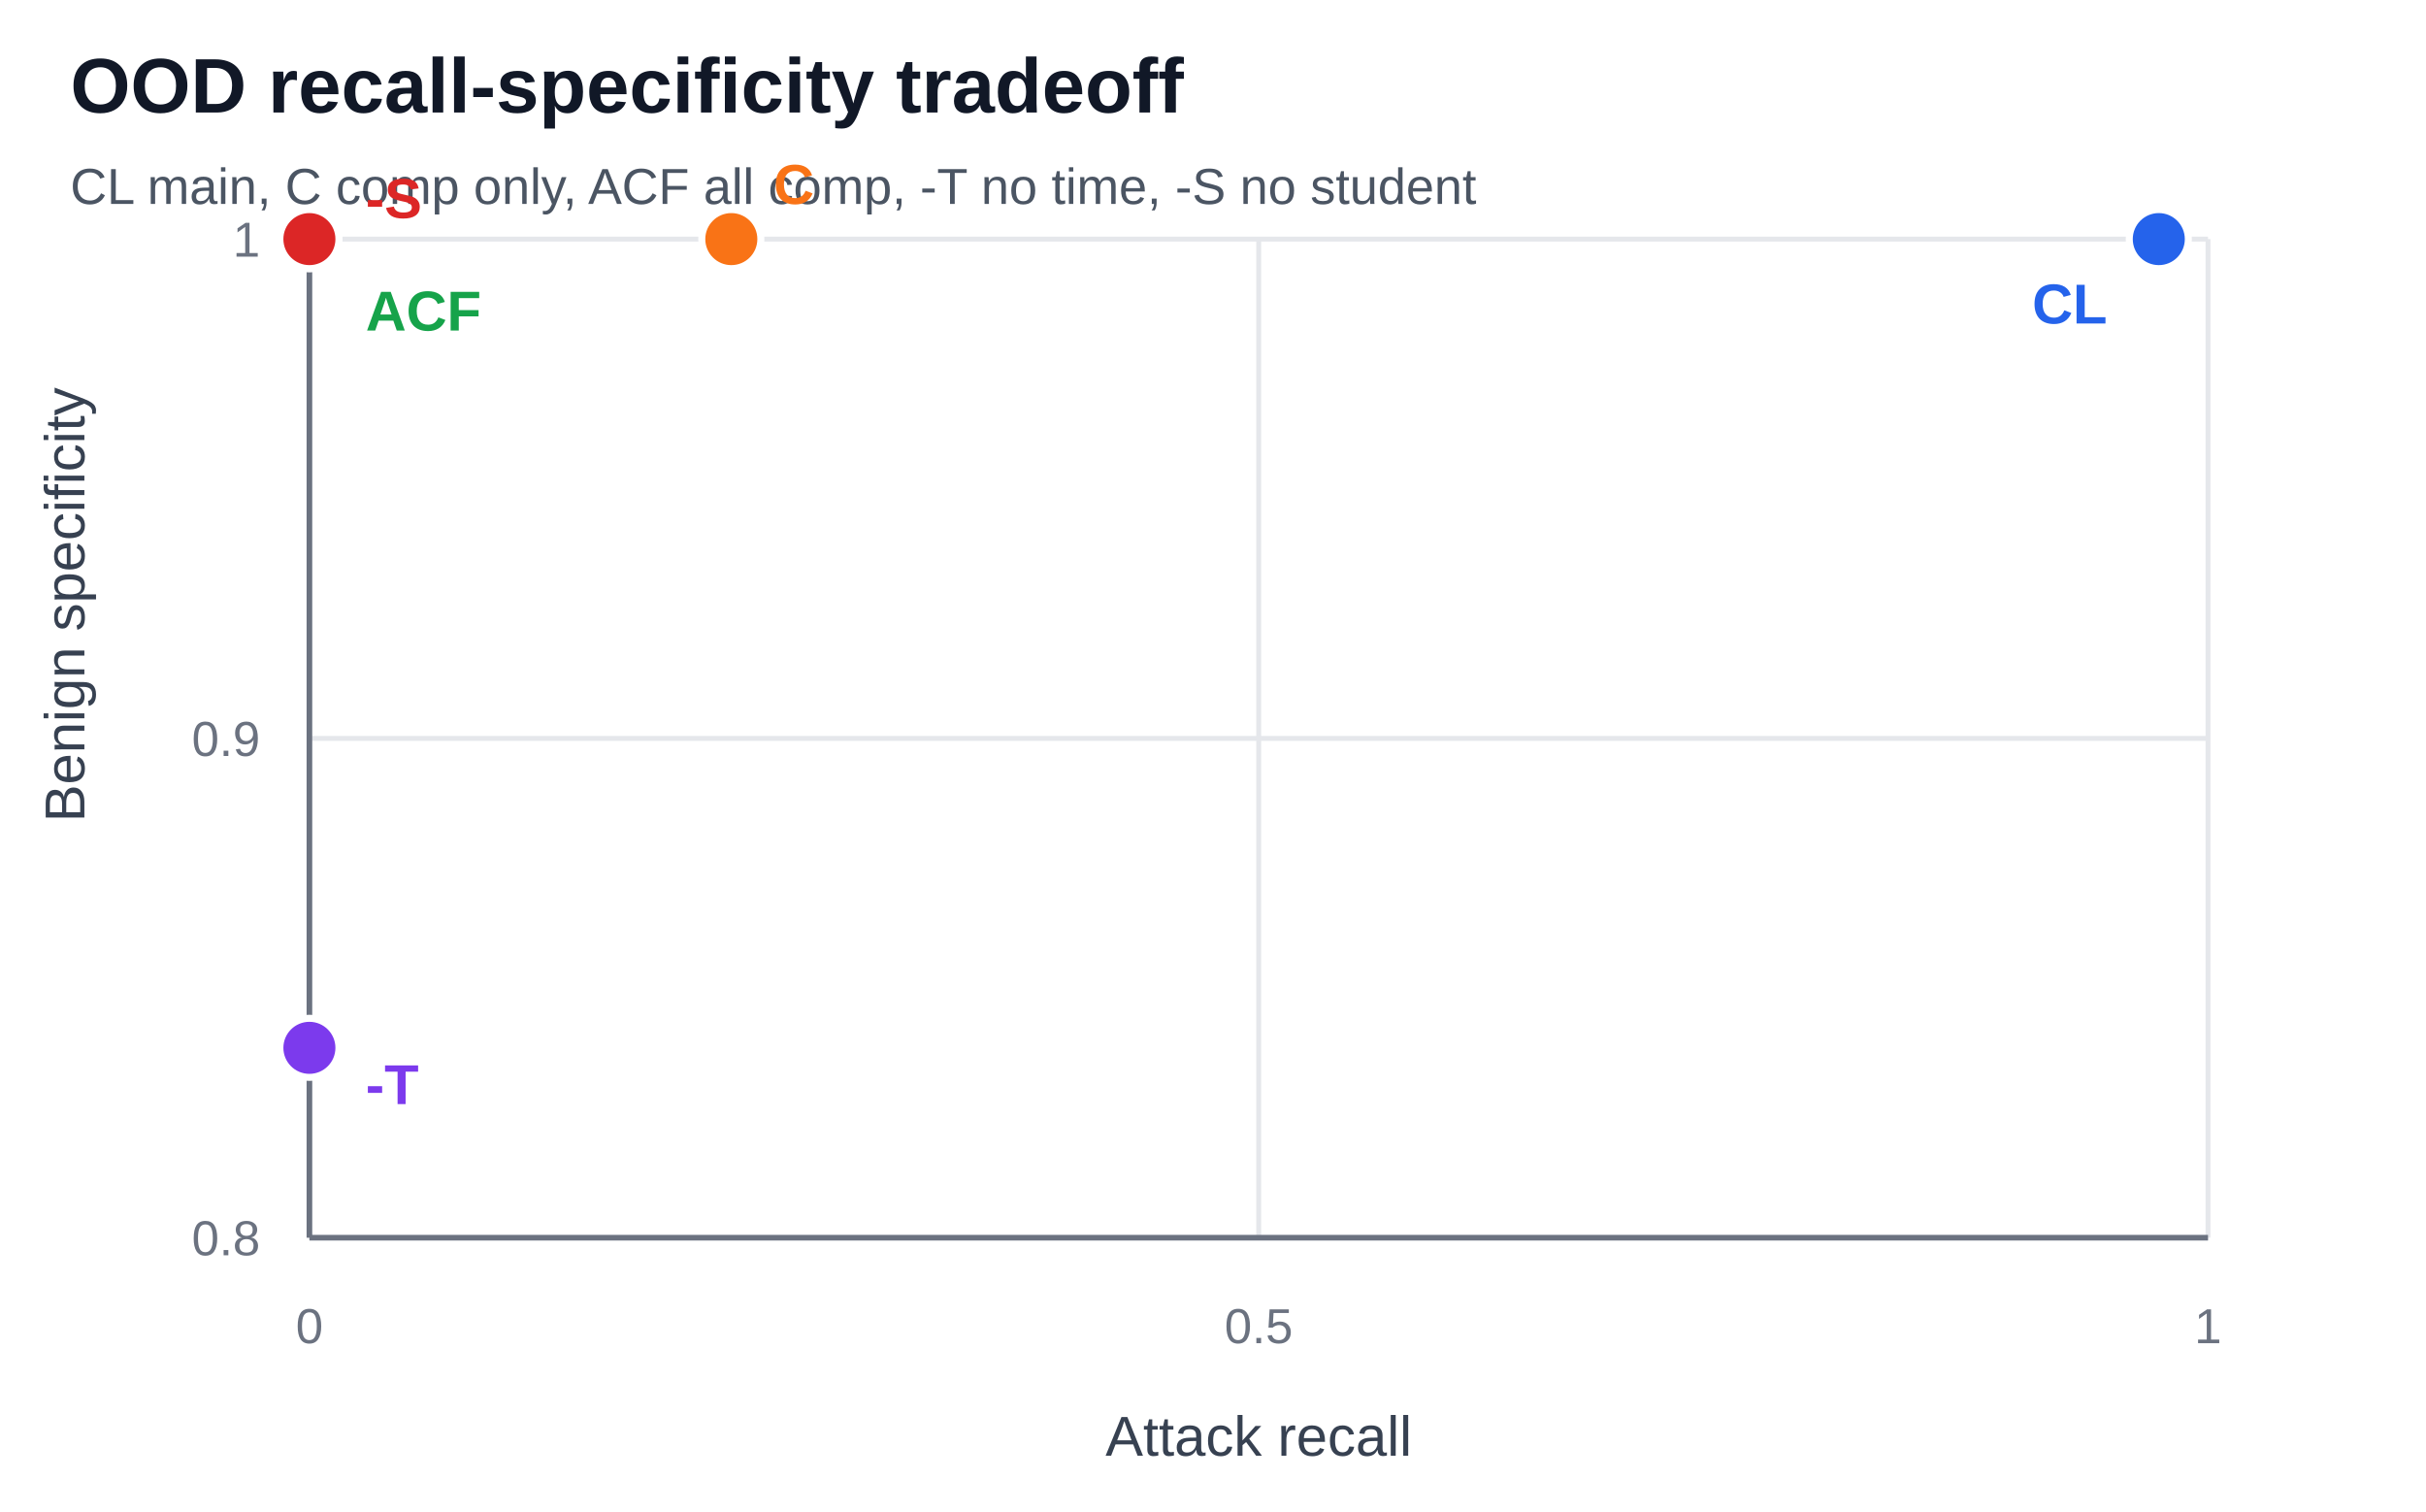
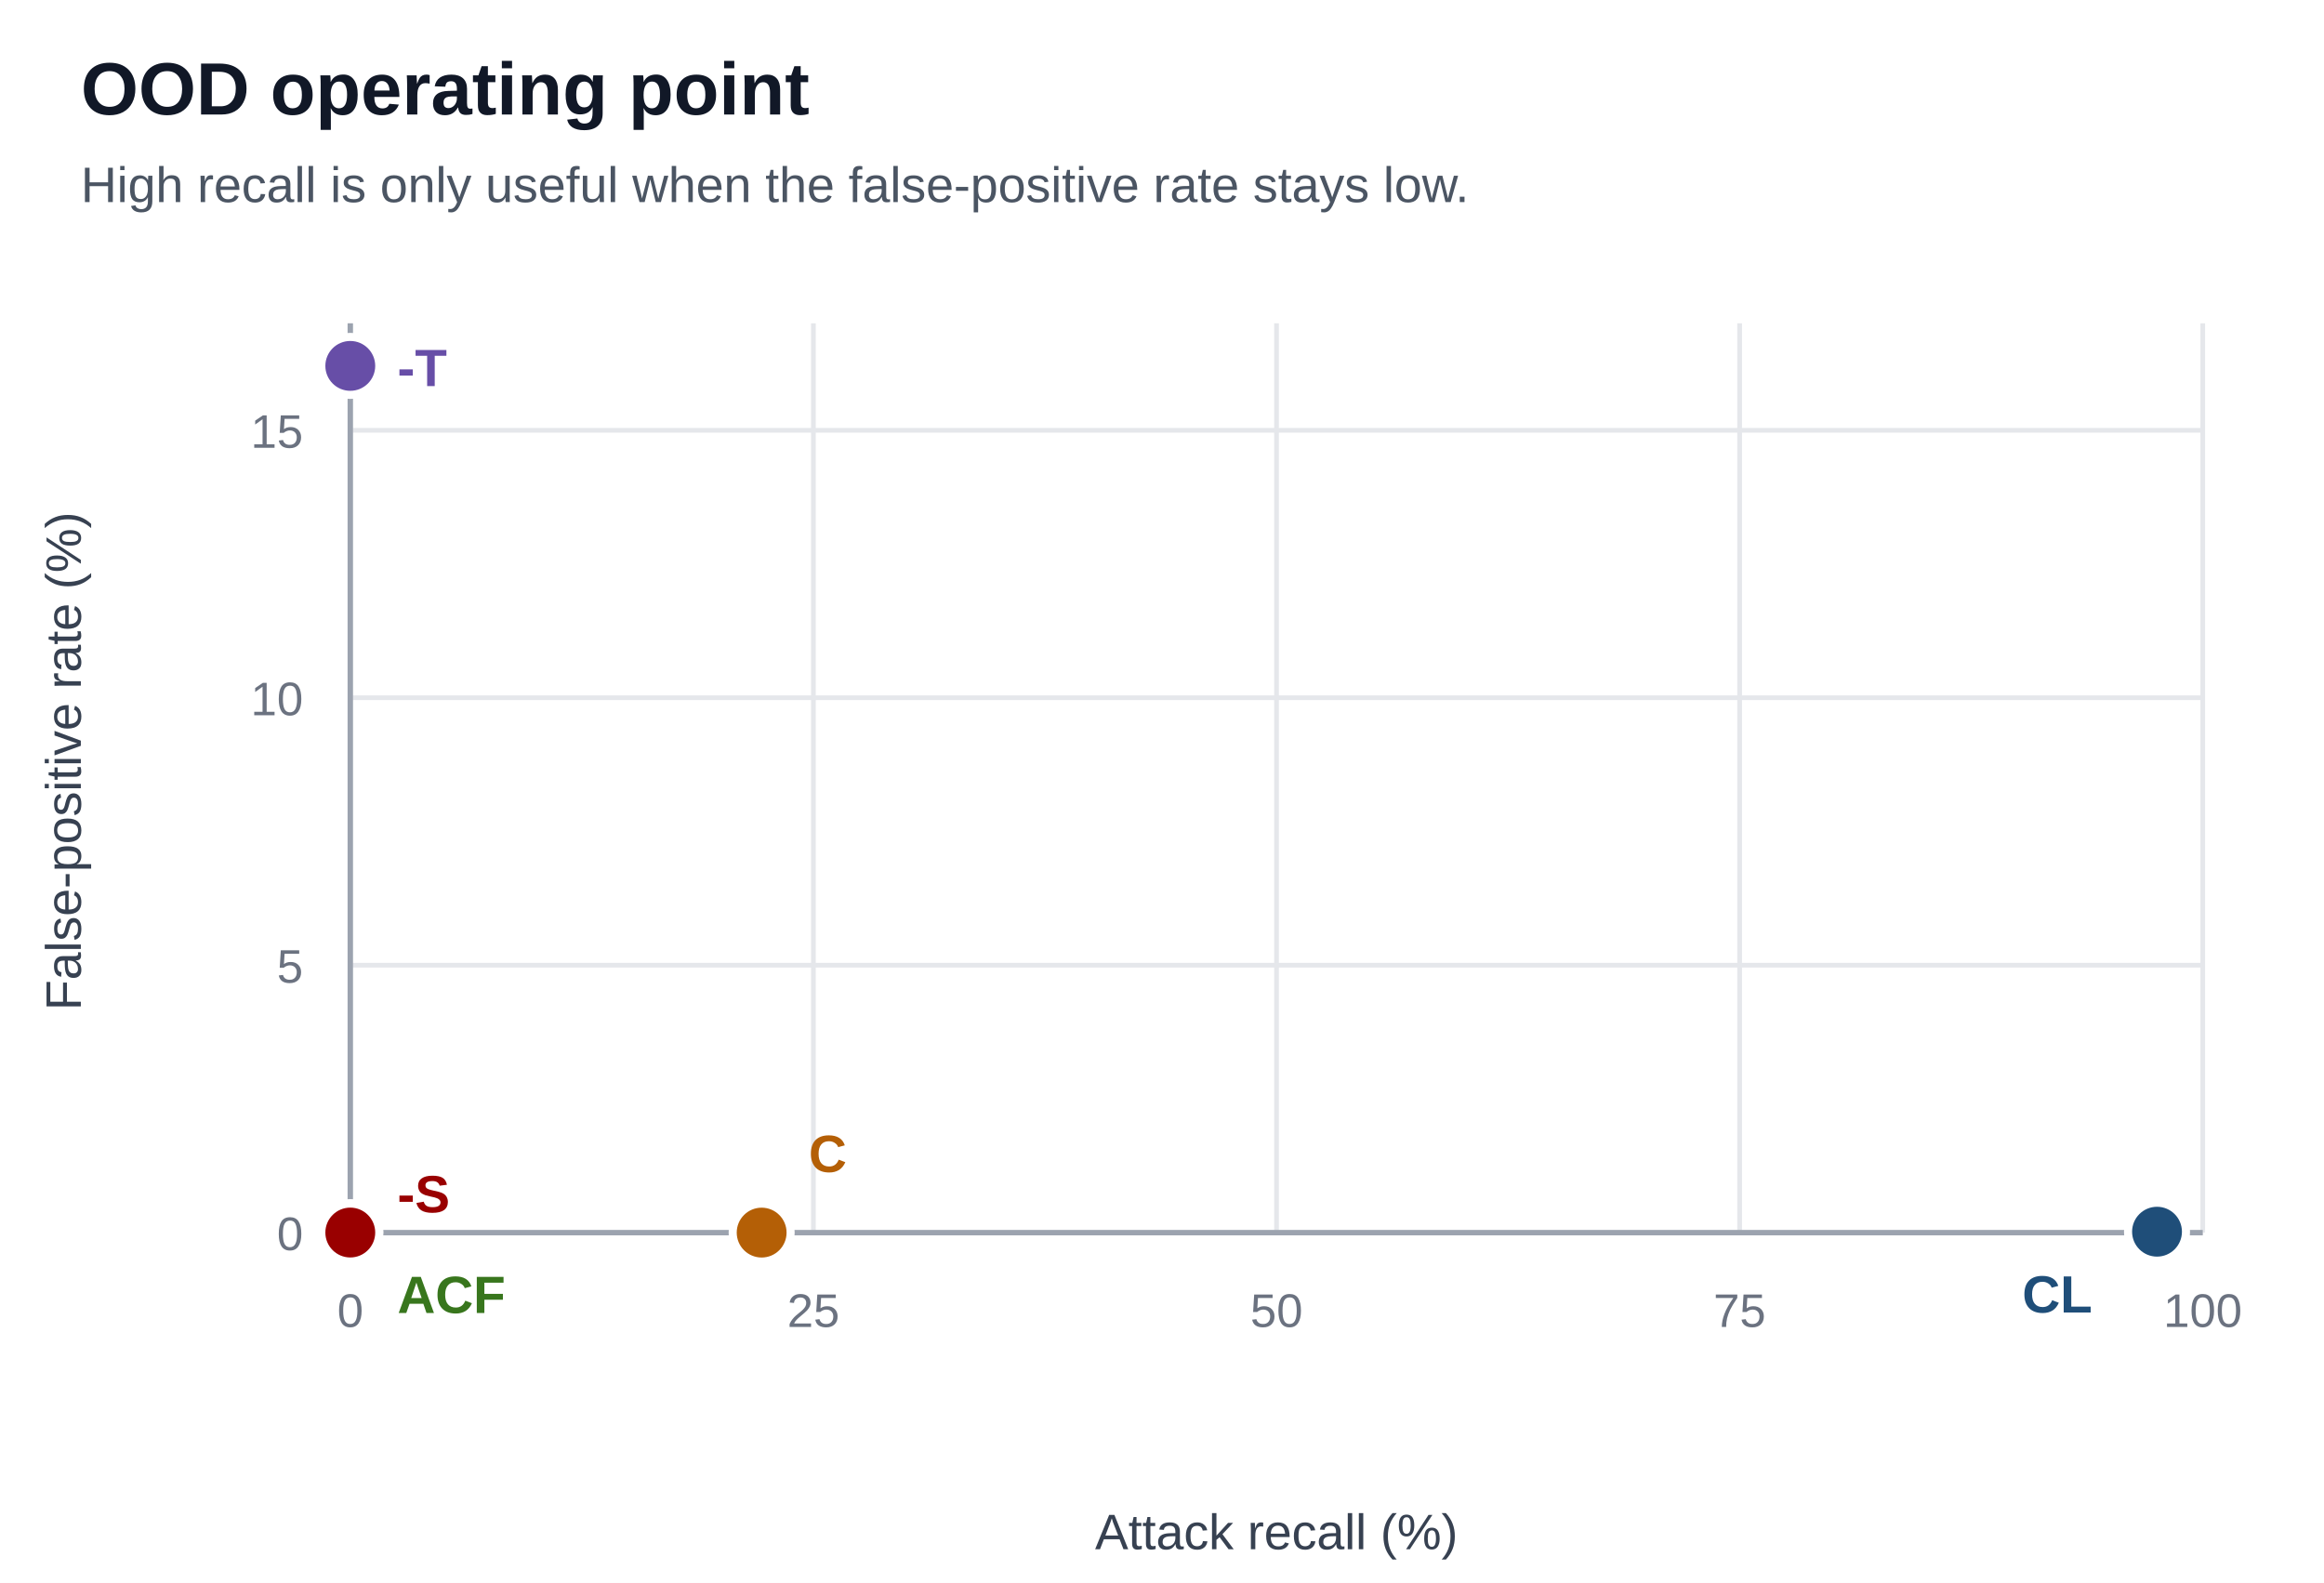
- <svg xmlns="http://www.w3.org/2000/svg" width="3.45in" height="2.15in" viewBox="0 0 345 215">
-   <rect width="345" height="215" fill="#ffffff" />
-   <text x="10" y="16" font-family="Arial, sans-serif" font-size="11" font-weight="700" fill="#111827">OOD recall-specificity tradeoff</text>
-   <text x="10" y="29" font-family="Arial, sans-serif" font-size="7.2" fill="#4b5563">CL main, C comp only, ACF all comp, -T no time, -S no student</text>
-   <line x1="44" y1="34" x2="44" y2="176" stroke="#e5e7eb" stroke-width="0.7" />
-   <text x="44" y="191" text-anchor="middle" font-family="Arial, sans-serif" font-size="7" fill="#6b7280">0</text>
-   <line x1="179" y1="34" x2="179" y2="176" stroke="#e5e7eb" stroke-width="0.7" />
-   <text x="179" y="191" text-anchor="middle" font-family="Arial, sans-serif" font-size="7" fill="#6b7280">0.5</text>
-   <line x1="314" y1="34" x2="314" y2="176" stroke="#e5e7eb" stroke-width="0.7" />
-   <text x="314" y="191" text-anchor="middle" font-family="Arial, sans-serif" font-size="7" fill="#6b7280">1</text>
-   <line x1="44" y1="176" x2="314" y2="176" stroke="#e5e7eb" stroke-width="0.7" />
-   <text x="37" y="178.5" text-anchor="end" font-family="Arial, sans-serif" font-size="7" fill="#6b7280">0.8</text>
-   <line x1="44" y1="105" x2="314" y2="105" stroke="#e5e7eb" stroke-width="0.7" />
-   <text x="37" y="107.5" text-anchor="end" font-family="Arial, sans-serif" font-size="7" fill="#6b7280">0.9</text>
-   <line x1="44" y1="34" x2="314" y2="34" stroke="#e5e7eb" stroke-width="0.7" />
-   <text x="37" y="36.5" text-anchor="end" font-family="Arial, sans-serif" font-size="7" fill="#6b7280">1</text>
-   <line x1="44" y1="34" x2="44" y2="176" stroke="#6b7280" stroke-width="0.8" />
-   <line x1="44" y1="176" x2="314" y2="176" stroke="#6b7280" stroke-width="0.8" />
-   <circle cx="307" cy="34" r="4.2" fill="#2563eb" stroke="#ffffff" stroke-width="1" />
-   <text x="289" y="46" font-family="Arial, sans-serif" font-size="8" font-weight="700" fill="#2563eb">CL</text>
-   <circle cx="104" cy="34" r="4.2" fill="#f97316" stroke="#ffffff" stroke-width="1" />
-   <text x="110" y="29" font-family="Arial, sans-serif" font-size="8" font-weight="700" fill="#f97316">C</text>
-   <circle cx="44" cy="34" r="4.2" fill="#16a34a" stroke="#ffffff" stroke-width="1" />
-   <text x="52" y="47" font-family="Arial, sans-serif" font-size="8" font-weight="700" fill="#16a34a">ACF</text>
-   <circle cx="44" cy="149" r="4.2" fill="#7c3aed" stroke="#ffffff" stroke-width="1" />
-   <text x="52" y="157" font-family="Arial, sans-serif" font-size="8" font-weight="700" fill="#7c3aed">-T</text>
-   <circle cx="44" cy="34" r="4.2" fill="#dc2626" stroke="#ffffff" stroke-width="1" />
-   <text x="52" y="31" font-family="Arial, sans-serif" font-size="8" font-weight="700" fill="#dc2626">-S</text>
-   <text x="179" y="207" text-anchor="middle" font-family="Arial, sans-serif" font-size="8" fill="#374151">Attack recall</text>
-   <text x="12" y="86" transform="rotate(-90 12,86)" text-anchor="middle" font-family="Arial, sans-serif" font-size="8" fill="#374151">Benign specificity</text>
+ <svg xmlns="http://www.w3.org/2000/svg" width="3.45in" height="2.35in" viewBox="0 0 345 235">
+   <rect width="100%" height="100%" fill="#ffffff" />
+   <text x="12" y="17" font-family="Arial, sans-serif" font-size="11" font-weight="700" fill="#111827">OOD operating point</text>
+   <text x="12" y="30" font-family="Arial, sans-serif" font-size="7.4" fill="#4b5563">High recall is only useful when the false-positive rate stays low.</text>
+   <line x1="52" y1="48" x2="52" y2="183" stroke="#e5e7eb" stroke-width="0.7" />
+   <text x="52" y="197" text-anchor="middle" font-family="Arial, sans-serif" font-size="7" fill="#6b7280">0</text>
+   <line x1="120.75" y1="48" x2="120.75" y2="183" stroke="#e5e7eb" stroke-width="0.7" />
+   <text x="120.75" y="197" text-anchor="middle" font-family="Arial, sans-serif" font-size="7" fill="#6b7280">25</text>
+   <line x1="189.5" y1="48" x2="189.5" y2="183" stroke="#e5e7eb" stroke-width="0.7" />
+   <text x="189.5" y="197" text-anchor="middle" font-family="Arial, sans-serif" font-size="7" fill="#6b7280">50</text>
+   <line x1="258.25" y1="48" x2="258.25" y2="183" stroke="#e5e7eb" stroke-width="0.7" />
+   <text x="258.25" y="197" text-anchor="middle" font-family="Arial, sans-serif" font-size="7" fill="#6b7280">75</text>
+   <line x1="327" y1="48" x2="327" y2="183" stroke="#e5e7eb" stroke-width="0.7" />
+   <text x="327" y="197" text-anchor="middle" font-family="Arial, sans-serif" font-size="7" fill="#6b7280">100</text>
+   <line x1="52" y1="183" x2="327" y2="183" stroke="#e5e7eb" stroke-width="0.7" />
+   <text x="45" y="185.6" text-anchor="end" font-family="Arial, sans-serif" font-size="7" fill="#6b7280">0</text>
+   <line x1="52" y1="143.294" x2="327" y2="143.294" stroke="#e5e7eb" stroke-width="0.7" />
+   <text x="45" y="145.894" text-anchor="end" font-family="Arial, sans-serif" font-size="7" fill="#6b7280">5</text>
+   <line x1="52" y1="103.588" x2="327" y2="103.588" stroke="#e5e7eb" stroke-width="0.7" />
+   <text x="45" y="106.188" text-anchor="end" font-family="Arial, sans-serif" font-size="7" fill="#6b7280">10</text>
+   <line x1="52" y1="63.882" x2="327" y2="63.882" stroke="#e5e7eb" stroke-width="0.7" />
+   <text x="45" y="66.482" text-anchor="end" font-family="Arial, sans-serif" font-size="7" fill="#6b7280">15</text>
+   <line x1="52" y1="48" x2="52" y2="183" stroke="#9ca3af" stroke-width="0.8" />
+   <line x1="52" y1="183" x2="327" y2="183" stroke="#9ca3af" stroke-width="0.8" />
+   <circle cx="320.211" cy="182.859" r="4.3" fill="#1f4e79" stroke="#ffffff" stroke-width="1.2" />
+   <text x="300.211" y="194.859" font-family="Arial, sans-serif" font-size="7.8" font-weight="700" fill="#1f4e79">CL</text>
+   <circle cx="113.067" cy="182.993" r="4.3" fill="#b45f06" stroke="#ffffff" stroke-width="1.2" />
+   <text x="120.067" y="173.993" font-family="Arial, sans-serif" font-size="7.8" font-weight="700" fill="#b45f06">C</text>
+   <circle cx="52" cy="182.927" r="4.3" fill="#38761d" stroke="#ffffff" stroke-width="1.2" />
+   <text x="59" y="194.927" font-family="Arial, sans-serif" font-size="7.8" font-weight="700" fill="#38761d">ACF</text>
+   <circle cx="52" cy="54.321" r="4.3" fill="#674ea7" stroke="#ffffff" stroke-width="1.2" />
+   <text x="59" y="57.321" font-family="Arial, sans-serif" font-size="7.8" font-weight="700" fill="#674ea7">-T</text>
+   <circle cx="52" cy="182.985" r="4.3" fill="#990000" stroke="#ffffff" stroke-width="1.2" />
+   <text x="59" y="179.985" font-family="Arial, sans-serif" font-size="7.8" font-weight="700" fill="#990000">-S</text>
+   <text x="189.5" y="230" text-anchor="middle" font-family="Arial, sans-serif" font-size="7.4" fill="#374151">Attack recall (%)</text>
+   <text x="12" y="113" transform="rotate(-90 12,113)" text-anchor="middle" font-family="Arial, sans-serif" font-size="7.4" fill="#374151">False-positive rate (%)</text>
</svg>
